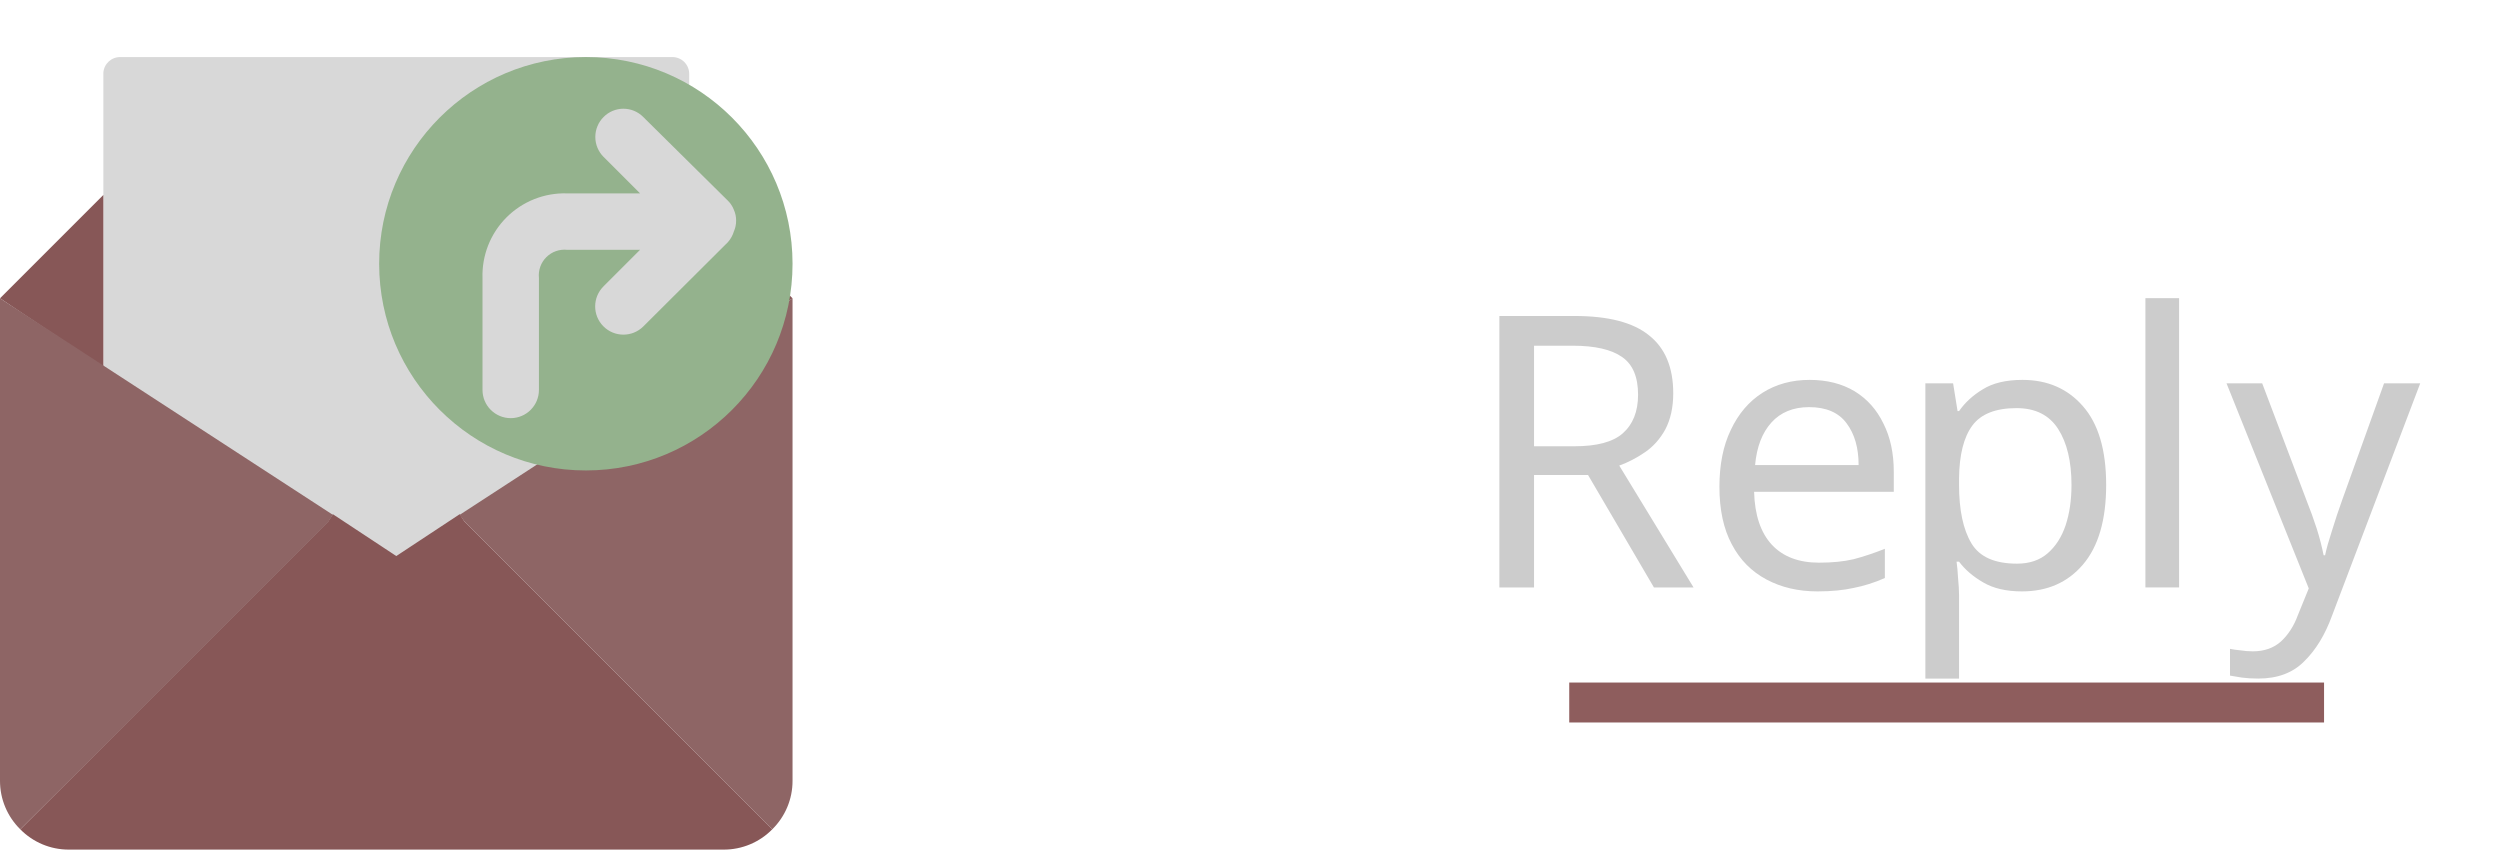
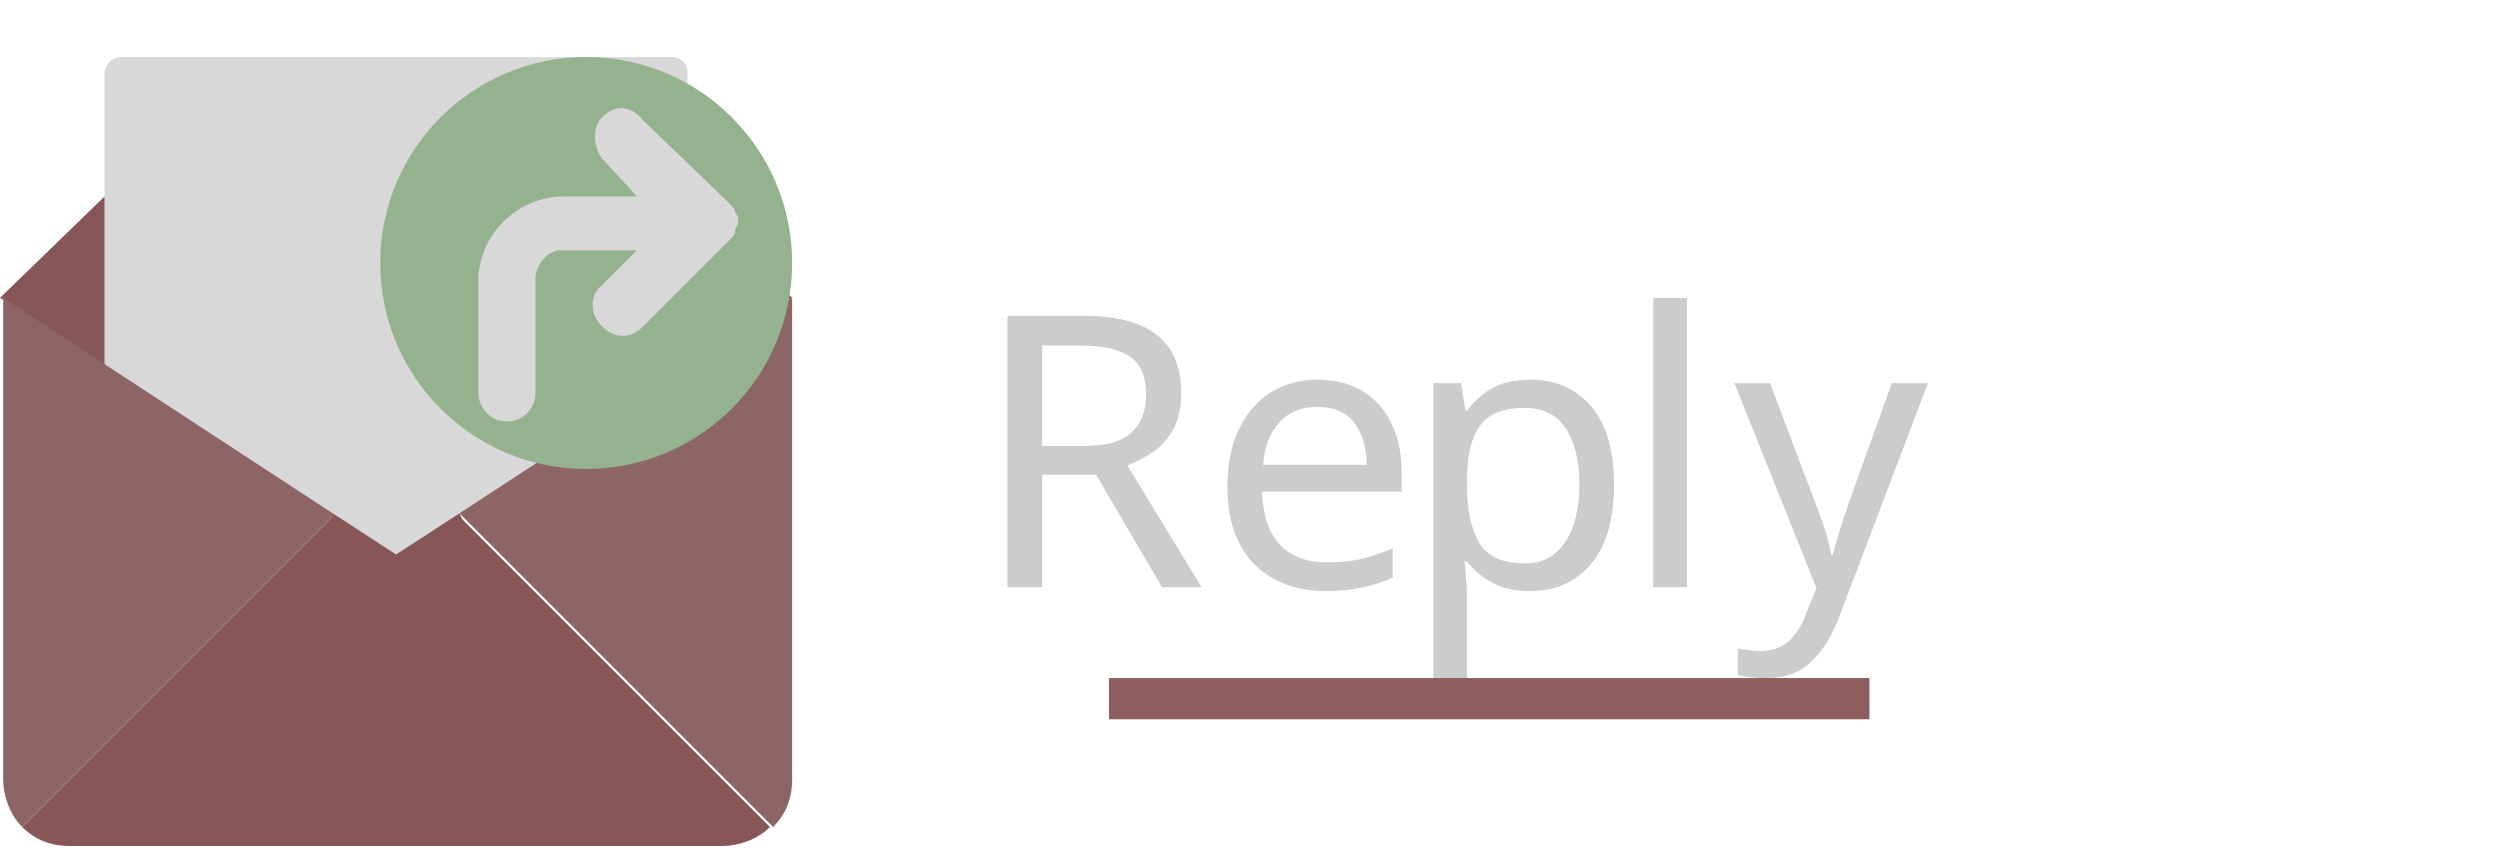
- <svg xmlns="http://www.w3.org/2000/svg" id="Layer_1" data-name="Layer 1" viewBox="0 0 78.86 26.8">
-   <defs>
-     <style>.cls-1{font-size:12px;fill:#ccc;font-family:ColomboSansFont-Regular, Colombo Sans Font;}.cls-2{letter-spacing:-0.03em;}.cls-3{letter-spacing:0em;}.cls-4{letter-spacing:-0.02em;}.cls-5{letter-spacing:-0.21em;}.cls-6{fill:#d8d8d8;}.cls-7{fill:#875757;}.cls-8{fill:#8e6565;}.cls-9{fill:#94b28d;}.cls-10{fill:#723535;opacity:0.8;}</style>
-   </defs>
-   <text class="cls-1" transform="translate(46.14 18.53)">
-     <tspan class="cls-2">R</tspan>
-     <tspan class="cls-3" x="7.44" y="0">e</tspan>
-     <tspan class="cls-4" x="13.58" y="0">p</tspan>
-     <tspan class="cls-5" x="20.52" y="0">l</tspan>
-     <tspan x="24.08" y="0">y</tspan>
-   </text>
-   <path class="cls-6" d="M23.24,11.28l-9.24,6-9.24-6V2A.53.53,0,0,1,5.3,1.5H22.7a.53.53,0,0,1,.54.54Z" transform="translate(-1.5 0.3)" />
-   <polygon class="cls-7" points="3.26 11.59 0 9.41 3.26 6.15 3.26 11.59" />
-   <polygon class="cls-7" points="25 9.41 21.74 11.59 21.74 6.15 25 9.41" />
-   <path class="cls-8" d="M23.24,11.23,26.5,9.11V24.33a2.14,2.14,0,0,1-.64,1.53l-3.71-3.71-6-6L16,15.94Z" transform="translate(-1.5 0.3)" />
-   <path class="cls-7" d="M22.15,22.15l3.71,3.71a2.14,2.14,0,0,1-1.53.64H3.67a2.14,2.14,0,0,1-1.53-.64l3.71-3.71,6-6,.15-.23,2,1.32,2-1.32.15.23Z" transform="translate(-1.5 0.3)" />
-   <path class="cls-8" d="M12,15.94l-.15.23-6,6L2.14,25.86a2.14,2.14,0,0,1-.64-1.53V9.11Z" transform="translate(-1.5 0.3)" />
-   <circle class="cls-9" cx="18.48" cy="8.32" r="6.52" />
-   <path class="cls-6" d="M20.54,3.39a.89.89,0,0,0,0,1.26L21.69,5.8h-2.3a2.59,2.59,0,0,0-2.67,2.67V12a.89.89,0,0,0,1.78,0V8.47a.81.81,0,0,1,.89-.89h2.3L20.54,8.73A.88.88,0,0,0,21.79,10l2.67-2.66A.91.91,0,0,0,24.65,7a.83.83,0,0,0,.07-.34.8.8,0,0,0-.07-.34.81.81,0,0,0-.19-.29L21.79,3.39A.88.88,0,0,0,20.54,3.39Z" transform="translate(-1.5 0.3)" />
-   <text x="-1.5" y="0.3" />
-   <rect class="cls-10" x="49.5" y="21.53" width="23.81" height="1.26" />
+ <svg xmlns="http://www.w3.org/2000/svg" version="1.1" id="Layer_1" x="0px" y="0px" viewBox="0 0 78.9 26.8" style="enable-background:new 0 0 78.9 26.8;" xml:space="preserve">
+   <style type="text/css">
+ 	.st0{fill:#CCCCCC;}
+ 	.st1{font-family:'ColomboSansFont-Regular';}
+ 	.st2{font-size:12px;}
+ 	.st3{letter-spacing:-2;}
+ 	.st4{fill:#D8D8D8;}
+ 	.st5{fill:#875757;}
+ 	.st6{fill:#8E6565;}
+ 	.st7{fill:#94B28D;}
+ 	.st8{opacity:0.8;fill:#723535;enable-background:new    ;}
+ </style>
+   <text transform="matrix(1 0 0 1 30.6402 18.53)" class="st0 st1 st2">R</text>
+   <text transform="matrix(1 0 0 1 38.0802 18.53)" class="st0 st1 st2">e</text>
+   <text transform="matrix(1 0 0 1 44.2202 18.53)" class="st0 st1 st2">p</text>
+   <text transform="matrix(1 0 0 1 51.1602 18.53)" class="st0 st1 st2 st3">l</text>
+   <text transform="matrix(1 0 0 1 54.7202 18.53)" class="st0 st1 st2">y</text>
+   <path class="st4" d="M21.7,11.6l-9.2,6l-9.2-6V2.3c0-0.3,0.3-0.5,0.5-0.5h17.4c0.3,0,0.5,0.2,0.5,0.5c0,0,0,0,0,0L21.7,11.6z" />
+   <polygon class="st5" points="3.3,11.6 0,9.4 3.3,6.2 " />
+   <polygon class="st5" points="25,9.4 21.7,11.6 21.7,6.2 " />
+   <path class="st6" d="M21.7,11.5L25,9.4v15.2c0,0.6-0.2,1.1-0.6,1.5l-3.7-3.7l-6-6l-0.2-0.2L21.7,11.5z" />
+   <path class="st5" d="M20.6,22.4l3.7,3.7c-0.4,0.4-1,0.6-1.5,0.6H2.2c-0.6,0-1.1-0.2-1.5-0.6l3.7-3.7l6-6l0.1-0.2l2,1.3l2-1.3  l0.1,0.2L20.6,22.4z" />
+   <path class="st6" d="M10.5,16.2l-0.1,0.2l-6,6l-3.7,3.7c-0.4-0.4-0.6-1-0.6-1.5V9.4L10.5,16.2z" />
+   <circle class="st7" cx="18.5" cy="8.3" r="6.5" />
+   <path class="st4" d="M19,3.7c-0.3,0.3-0.3,0.9,0,1.3c0,0,0,0,0,0l1.1,1.2h-2.3c-1.4,0-2.6,1.1-2.7,2.5c0,0.1,0,0.1,0,0.2v3.5  c0,0.5,0.4,0.9,0.9,0.9c0.5,0,0.9-0.4,0.9-0.9V8.8c0-0.4,0.3-0.8,0.7-0.9c0.1,0,0.1,0,0.2,0h2.3L19,9c-0.4,0.3-0.4,0.9,0,1.3  s0.9,0.4,1.3,0l0,0L23,7.6c0.1-0.1,0.2-0.2,0.2-0.3c0-0.1,0.1-0.2,0.1-0.3c0-0.1,0-0.2-0.1-0.3c0-0.1-0.1-0.2-0.2-0.3l-2.7-2.6  C19.9,3.3,19.4,3.3,19,3.7C19,3.7,19,3.7,19,3.7z" />
+   <rect x="35" y="21.4" class="st8" width="24" height="1.3" />
</svg>
